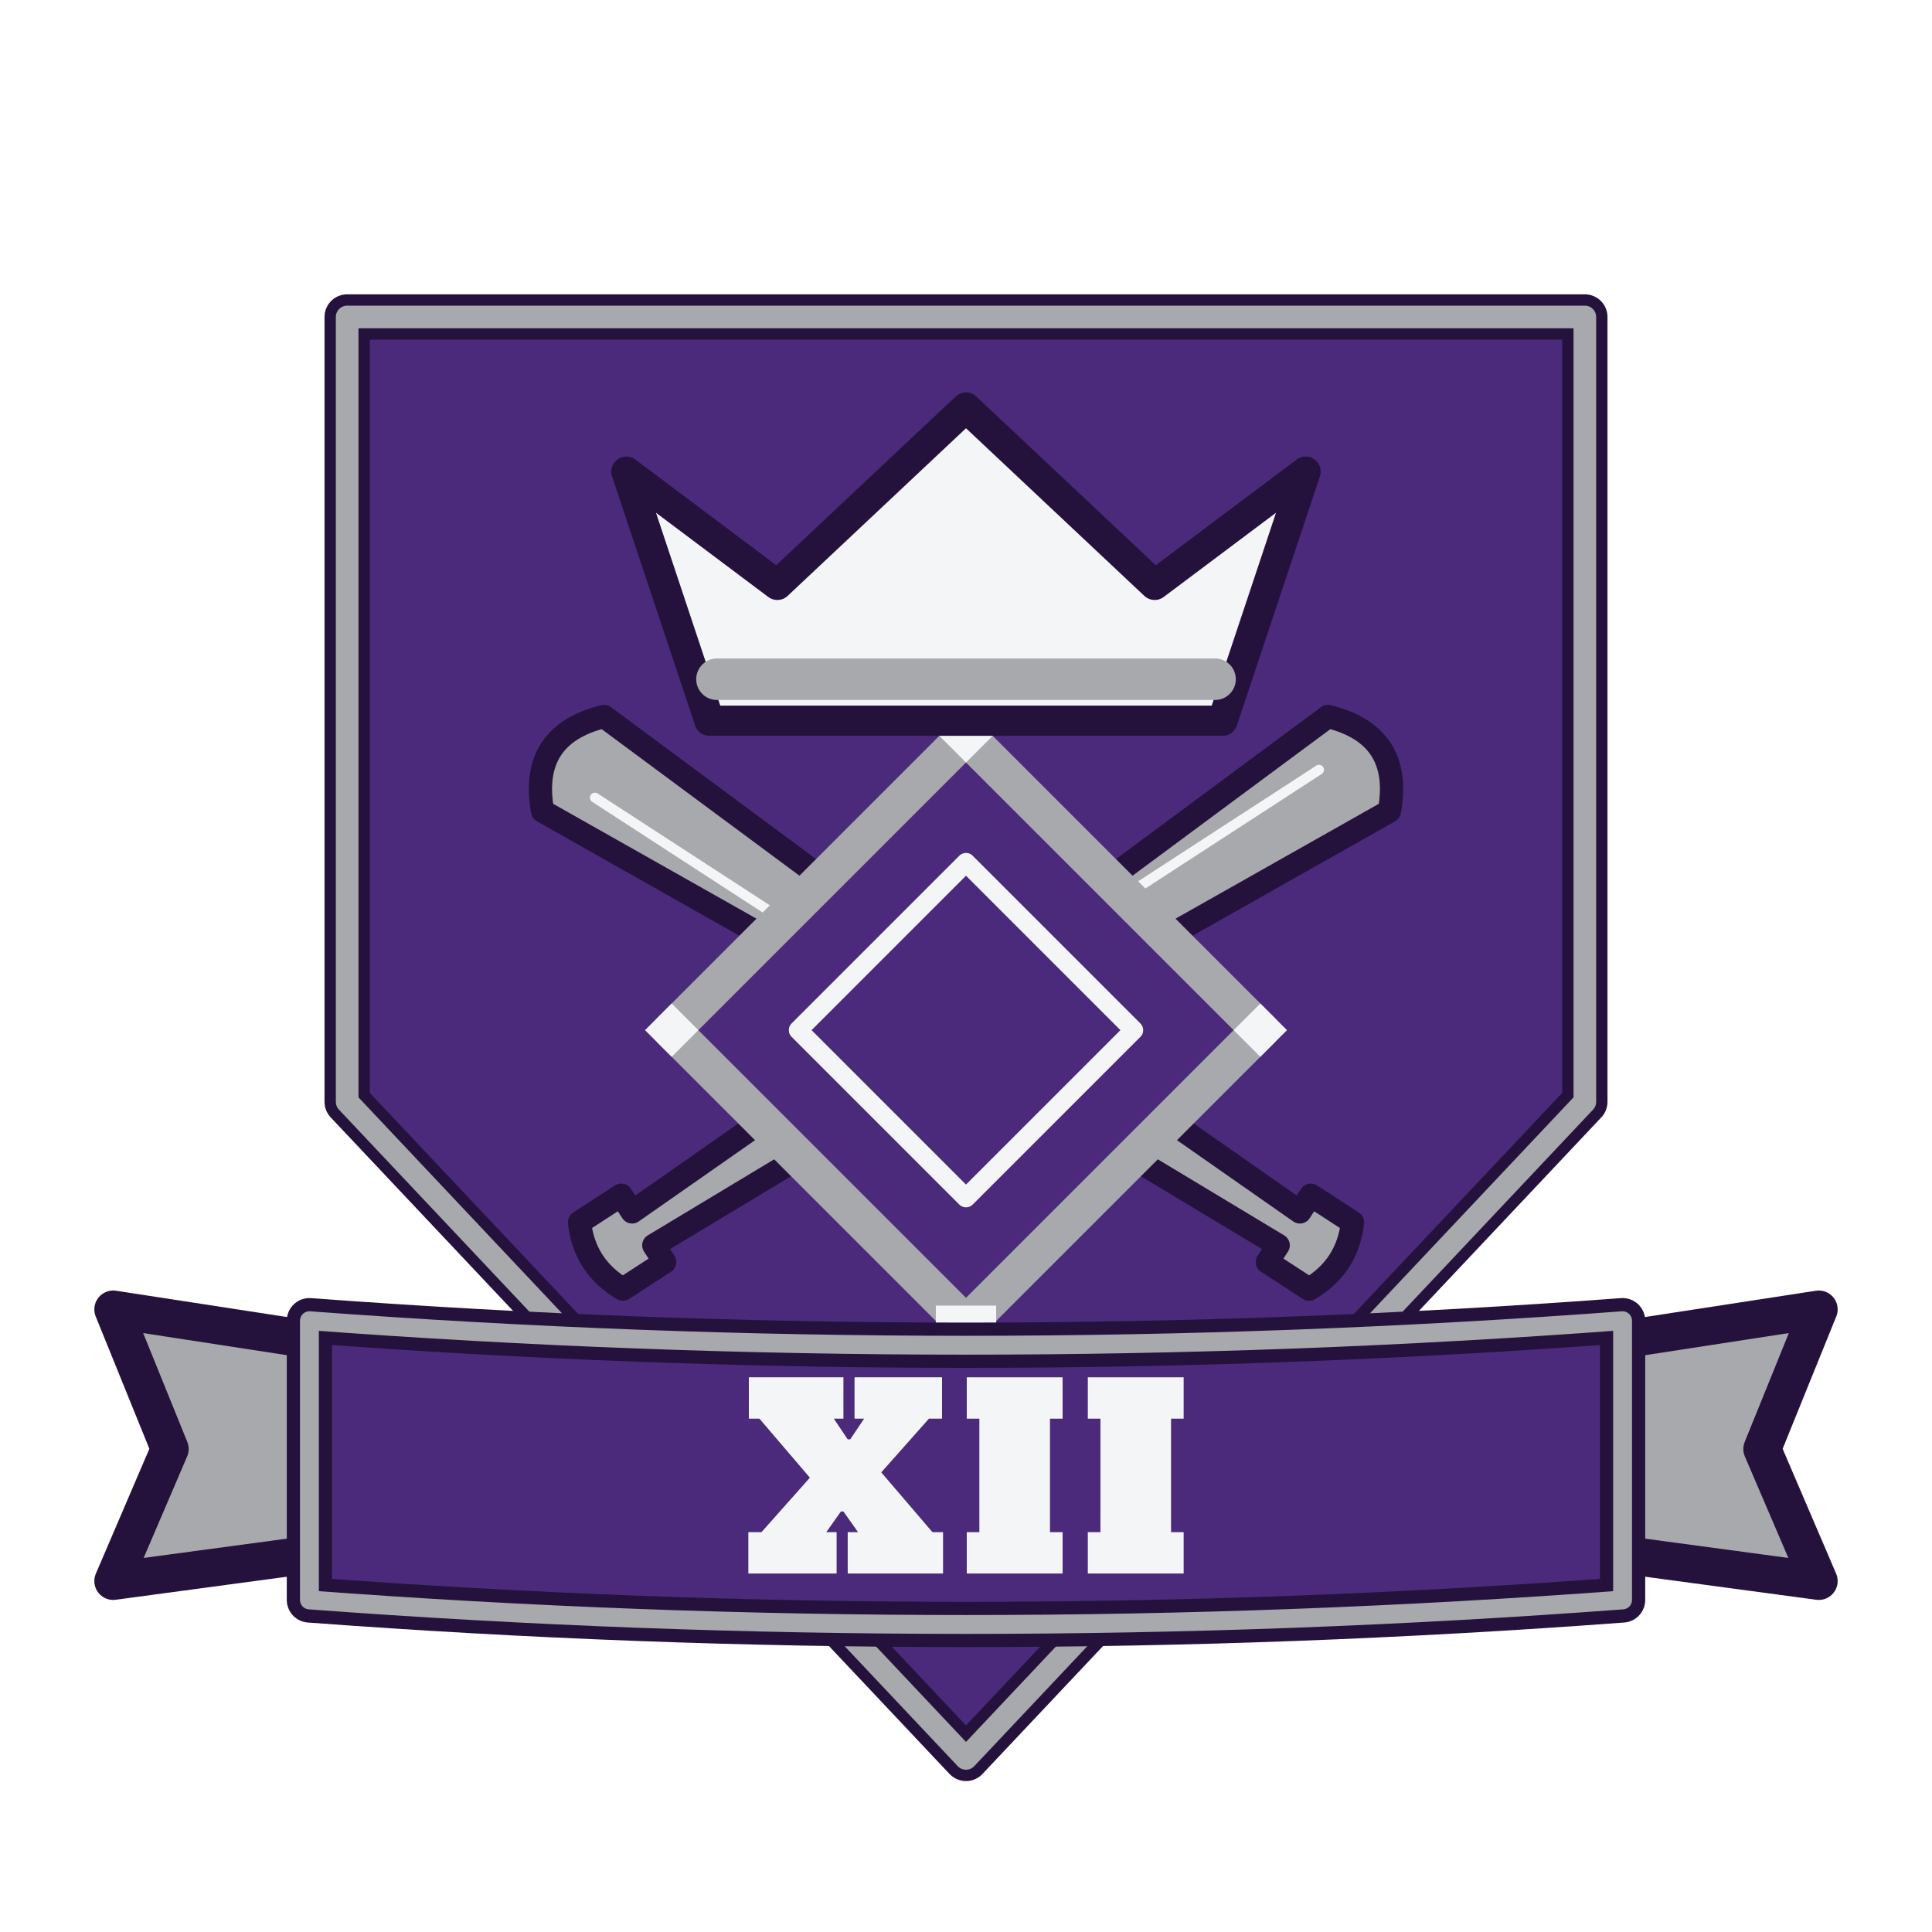
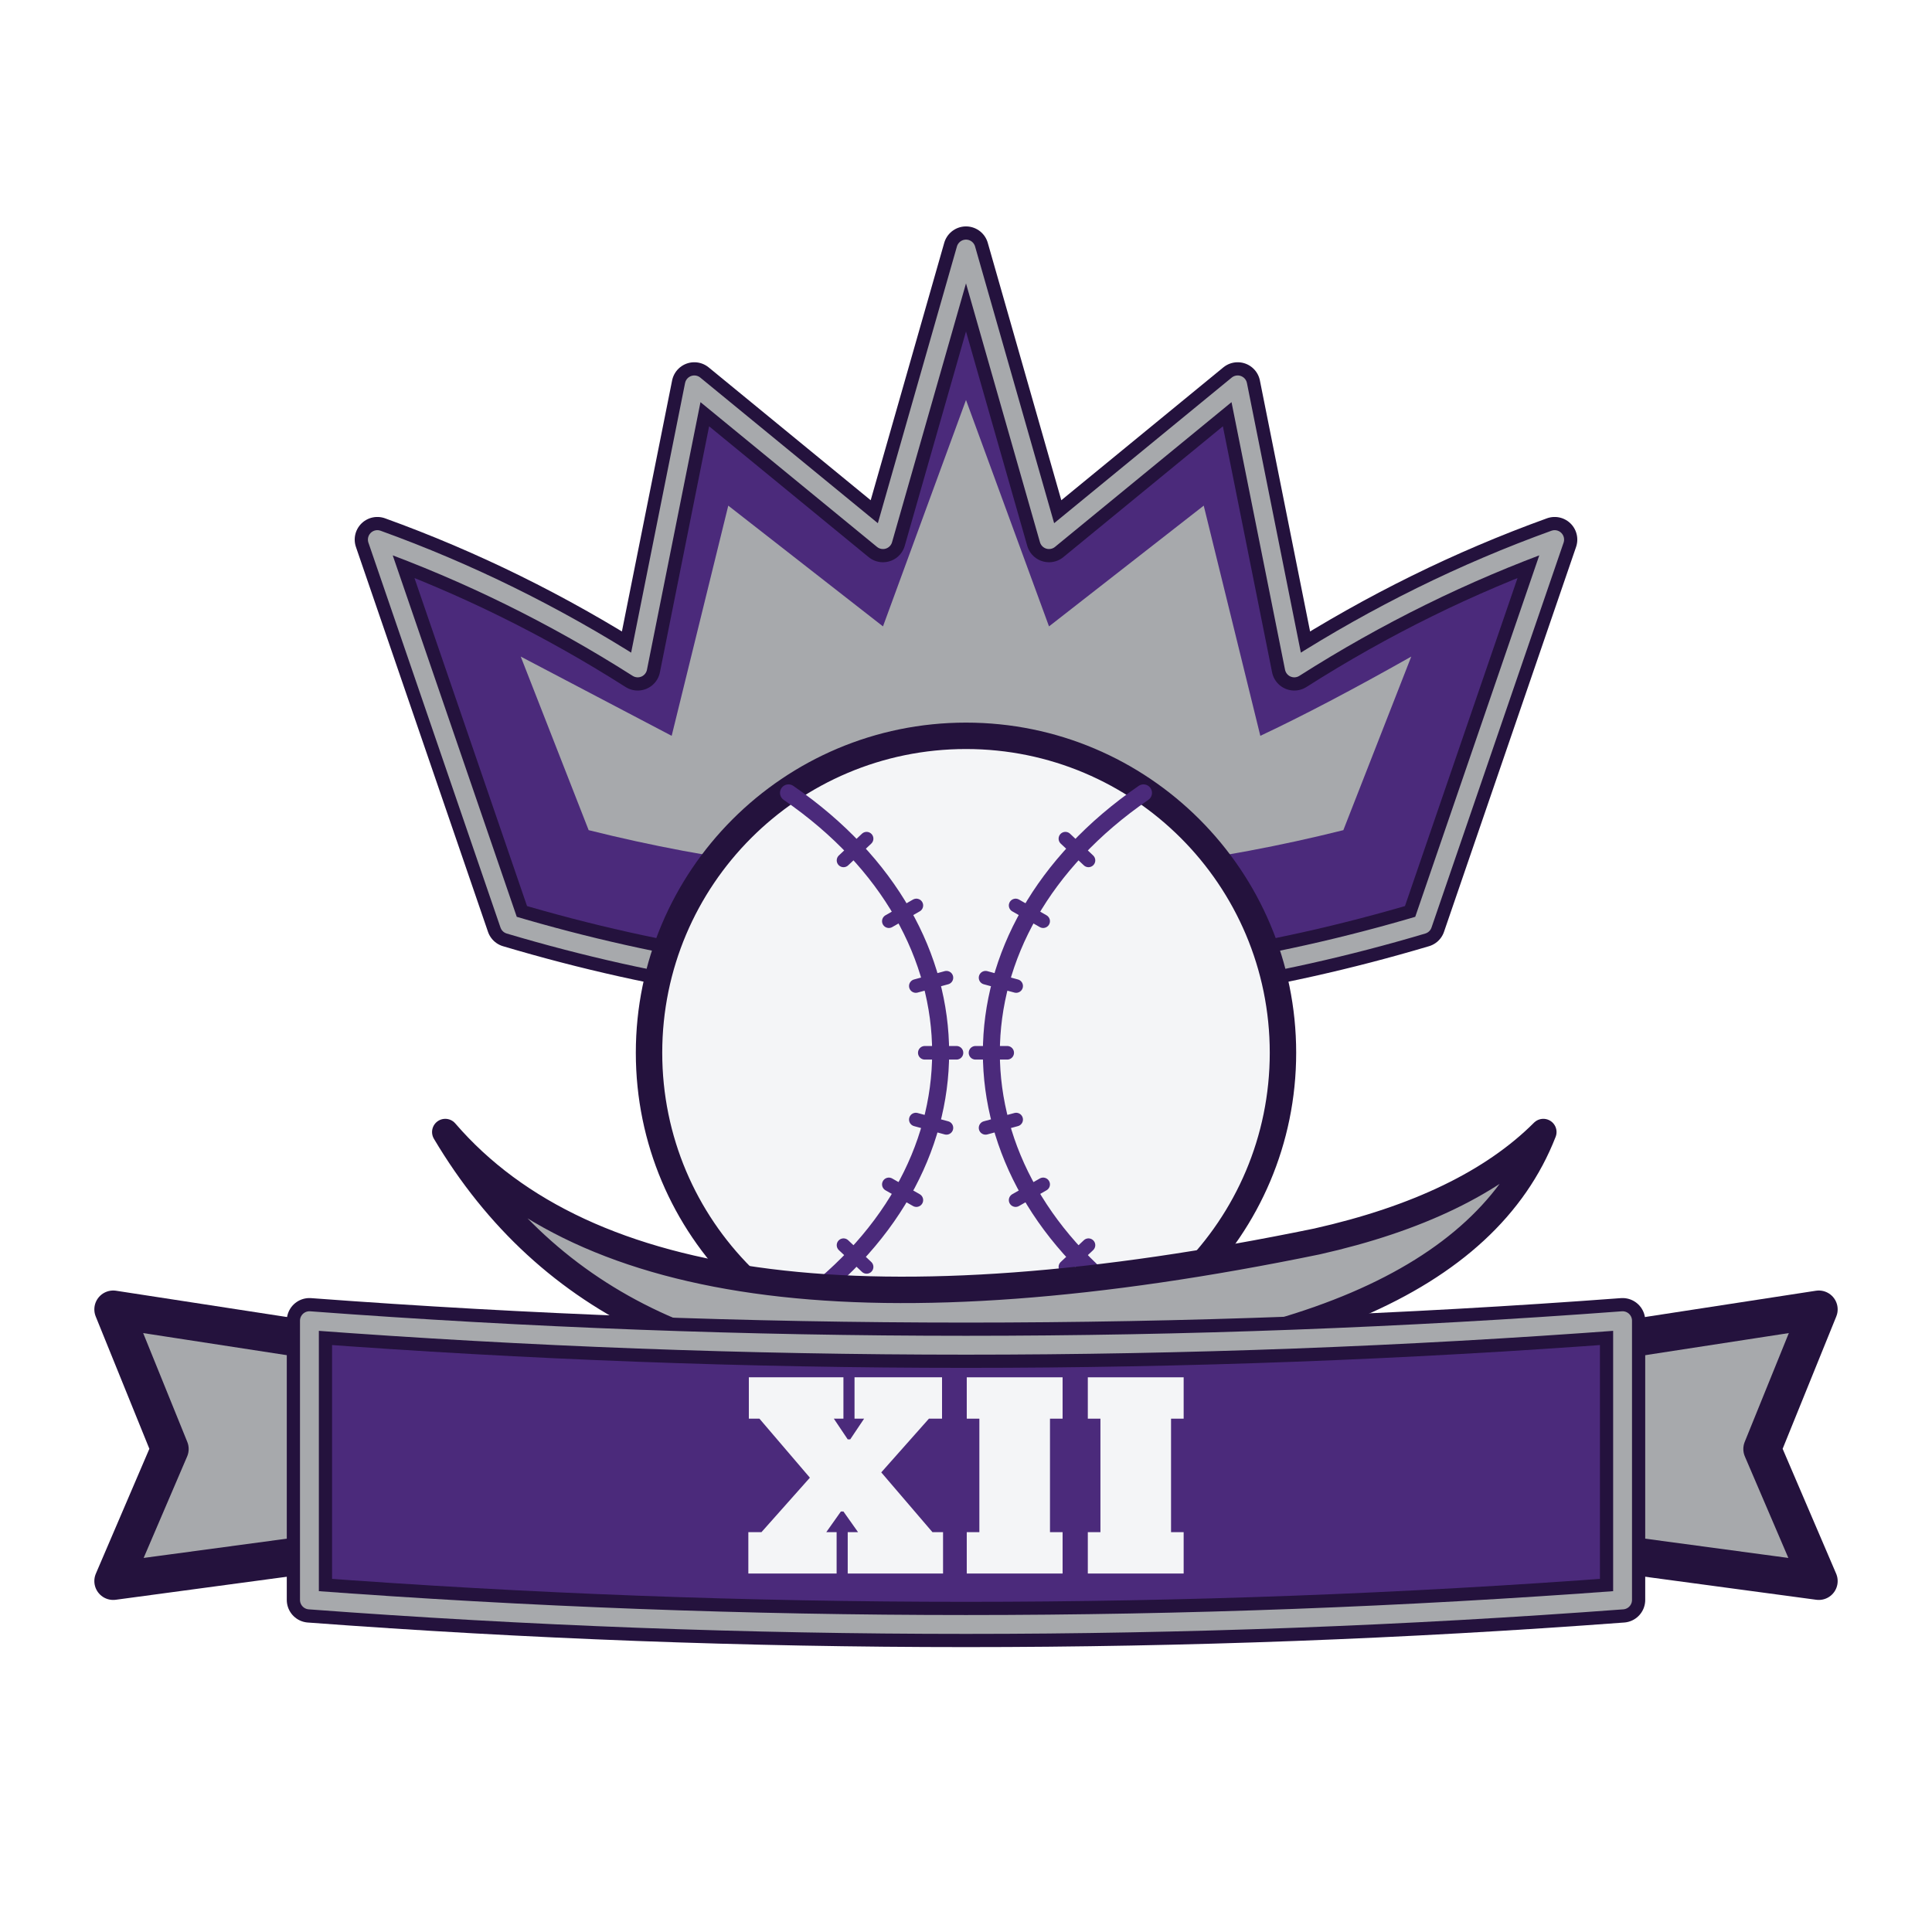
- <svg xmlns="http://www.w3.org/2000/svg" width="512" height="512" viewBox="0 0 512 512" role="img">
-   <defs>
-     <clipPath id="face-clip">
-       <path d="M92 84 H420 V292 L256 466 L92 292Z" fill="none" />
-     </clipPath>
-   </defs>
-   <g id="identity-geometry">
-     <path d="M92 84 H420 V292 L256 466 L92 292Z" fill="#4B2A7B" stroke="#24123D" stroke-width="12" stroke-linejoin="round" stroke-linecap="round" id="outer-border" />
-     <path d="M92 84 H420 V292 L256 466 L92 292Z" fill="none" stroke="#A7A9AC" stroke-width="6" stroke-linejoin="round" stroke-linecap="round" id="metal-band" />
-     <g id="crossed-bats">
-       <g transform="translate(256 270) rotate(-57) scale(0.88)">
-         <path d="M-17 -141 Q0 -157 17 -141 L12 -60 L6 116 H12 V131 Q0 137 -12 131 V116 H-6 L-12 -60Z" fill="#A7A9AC" stroke="#24123D" stroke-width="7" stroke-linejoin="round" stroke-linecap="round" />
-         <path d="M-5 -130 L-5 -60" fill="none" stroke="#F4F5F7" stroke-width="3" stroke-linejoin="round" stroke-linecap="round" />
-       </g>
-       <g transform="translate(256 270) rotate(57) scale(0.88)">
-         <path d="M-17 -141 Q0 -157 17 -141 L12 -60 L6 116 H12 V131 Q0 137 -12 131 V116 H-6 L-12 -60Z" fill="#A7A9AC" stroke="#24123D" stroke-width="7" stroke-linejoin="round" stroke-linecap="round" />
-         <path d="M-5 -130 L-5 -60" fill="none" stroke="#F4F5F7" stroke-width="3" stroke-linejoin="round" stroke-linecap="round" />
-       </g>
+ <svg xmlns="http://www.w3.org/2000/svg" width="512" height="512" viewBox="0 0 512 512">
+   <g id="crown-baseball-signature">
+     <path d="M100 143 Q136 156 169 177 L184 102 L234 143 L256 66 L278 143 L328 102 L343 177 Q376 156 412 143 L377 245 Q256 281 135 245Z" fill="#4B2A7B" stroke="#24123D" stroke-width="12" stroke-linejoin="round" stroke-linecap="round" />
+     <path d="M100 143 Q136 156 169 177 L184 102 L234 143 L256 66 L278 143 L328 102 L343 177 Q376 156 412 143 L377 245 Q256 281 135 245Z" fill="none" stroke="#A7A9AC" stroke-width="5" stroke-linejoin="round" stroke-linecap="round" />
+     <path d="M138 174 L156 220 Q256 245 356 220 L374 174 Q351 187 334 195 L319 134 L278 166 L256 106 L234 166 L193 134 L178 195Z" fill="#A7A9AC" />
+     <g id="baseball-and-stitches">
+       <circle cx="256" cy="279" r="84" fill="#F4F5F7" stroke="#24123D" stroke-width="7" />
+       <path d="M303.040 210.120 C249.280 247.080 249.280 310.920 303.040 347.880" fill="none" stroke="#4B2A7B" stroke-width="4.5" stroke-linejoin="round" stroke-linecap="round" />
+       <path d="M288.458 228.014 L282.342 222.256" fill="none" stroke="#4B2A7B" stroke-width="3.6" stroke-linejoin="round" stroke-linecap="round" />
+       <path d="M276.447 244.124 L269.153 239.956" fill="none" stroke="#4B2A7B" stroke-width="3.6" stroke-linejoin="round" stroke-linecap="round" />
+       <path d="M269.294 261.304 L261.186 259.106" fill="none" stroke="#4B2A7B" stroke-width="3.6" stroke-linejoin="round" stroke-linecap="round" />
+       <path d="M266.920 279.000 L258.520 279.000" fill="none" stroke="#4B2A7B" stroke-width="3.6" stroke-linejoin="round" stroke-linecap="round" />
+       <path d="M269.294 296.696 L261.186 298.894" fill="none" stroke="#4B2A7B" stroke-width="3.6" stroke-linejoin="round" stroke-linecap="round" />
+       <path d="M276.447 313.876 L269.153 318.044" fill="none" stroke="#4B2A7B" stroke-width="3.6" stroke-linejoin="round" stroke-linecap="round" />
+       <path d="M288.458 329.986 L282.342 335.744" fill="none" stroke="#4B2A7B" stroke-width="3.6" stroke-linejoin="round" stroke-linecap="round" />
+       <path d="M208.960 210.120 C262.720 247.080 262.720 310.920 208.960 347.880" fill="none" stroke="#4B2A7B" stroke-width="4.5" stroke-linejoin="round" stroke-linecap="round" />
+       <path d="M229.658 222.256 L223.542 228.014" fill="none" stroke="#4B2A7B" stroke-width="3.6" stroke-linejoin="round" stroke-linecap="round" />
+       <path d="M242.847 239.956 L235.553 244.124" fill="none" stroke="#4B2A7B" stroke-width="3.6" stroke-linejoin="round" stroke-linecap="round" />
+       <path d="M250.814 259.106 L242.706 261.304" fill="none" stroke="#4B2A7B" stroke-width="3.6" stroke-linejoin="round" stroke-linecap="round" />
+       <path d="M253.480 279.000 L245.080 279.000" fill="none" stroke="#4B2A7B" stroke-width="3.6" stroke-linejoin="round" stroke-linecap="round" />
+       <path d="M250.814 298.894 L242.706 296.696" fill="none" stroke="#4B2A7B" stroke-width="3.6" stroke-linejoin="round" stroke-linecap="round" />
+       <path d="M242.847 318.044 L235.553 313.876" fill="none" stroke="#4B2A7B" stroke-width="3.6" stroke-linejoin="round" stroke-linecap="round" />
+       <path d="M229.658 335.744 L223.542 329.986" fill="none" stroke="#4B2A7B" stroke-width="3.6" stroke-linejoin="round" stroke-linecap="round" />
    </g>
-     <g id="infield-diamond">
-       <path d="M256 195 L334 273 L256 351 L178 273Z" fill="#4B2A7B" stroke="#A7A9AC" stroke-width="10" stroke-linejoin="round" stroke-linecap="round" />
-       <path d="M256 228.54 L300.46 273 L256 317.46 L211.54 273Z" fill="none" stroke="#F4F5F7" stroke-width="5" stroke-linejoin="round" stroke-linecap="round" />
-       <rect x="251" y="190" width="10" height="10" fill="#F4F5F7" transform="rotate(45 256 195)" />
-       <rect x="329" y="268" width="10" height="10" fill="#F4F5F7" transform="rotate(45 334 273)" />
-       <rect x="173" y="268" width="10" height="10" fill="#F4F5F7" transform="rotate(45 178 273)" />
-       <path d="M248 346 H264 V356 L256 362 L248 356Z" fill="#F4F5F7" />
+     <path d="M118 300 Q174 365 349 329 Q389 320 409 300 Q386 359 257 365 Q159 369 118 300Z" fill="#A7A9AC" stroke="#24123D" stroke-width="7" stroke-linejoin="round" stroke-linecap="round" />
+   </g>
+   <g id="roman-ribbon">
+     <path d="M82 355 L30 347 L45 384 L30 419 L82 412Z" fill="#A7A9AC" stroke="#24123D" stroke-width="10" stroke-linejoin="round" stroke-linecap="round" />
+     <g transform="translate(512 0) scale(-1 1)">
+       <path d="M82 355 L30 347 L45 384 L30 419 L82 412Z" fill="#A7A9AC" stroke="#24123D" stroke-width="10" stroke-linejoin="round" stroke-linecap="round" />
    </g>
-     <g id="crown">
-       <path d="M166 125 L206 155 L256 108 L306 155 L346 125 L324 191 H188Z" fill="#F4F5F7" stroke="#24123D" stroke-width="8" stroke-linejoin="round" stroke-linecap="round" />
-       <path d="M190 180 H322" fill="none" stroke="#A7A9AC" stroke-width="11" stroke-linejoin="round" stroke-linecap="round" />
-     </g>
-     <g id="roman-ribbon">
-       <path d="M82 355 L30 347 L45 384 L30 419 L82 412Z" fill="#A7A9AC" stroke="#24123D" stroke-width="10" stroke-linejoin="round" stroke-linecap="round" />
-       <g transform="translate(512 0) scale(-1 1)">
-         <path d="M82 355 L30 347 L45 384 L30 419 L82 412Z" fill="#A7A9AC" stroke="#24123D" stroke-width="10" stroke-linejoin="round" stroke-linecap="round" />
-       </g>
-       <path d="M82 350 Q256 363 430 350 V424 Q256 437 82 424Z" fill="#4B2A7B" stroke="#24123D" stroke-width="12" stroke-linejoin="round" stroke-linecap="round" />
-       <path d="M82 350 Q256 363 430 350 V424 Q256 437 82 424Z" fill="none" stroke="#A7A9AC" stroke-width="5" stroke-linejoin="round" stroke-linecap="round" />
-       <g id="outlined-wordmark" data-wordmark="XII" data-font="Alfa Slab One Regular" transform="translate(197.383 417) scale(0.066838 -0.066838)">
-         <path d="M744 164H786V0H408V164H449L391 246H381L323 164H364V0H14V164H66L258 380L58 614H16V778H391V614H353L408 532H418L473 614H435V778H782V614H730L541 401Z" transform="translate(0 0)" fill="#F4F5F7" data-glyph="X" />
-         <path d="M20 0V164H70V614H20V778H400V614H350V164H400V0Z" transform="translate(860 0)" fill="#F4F5F7" data-glyph="I" />
-         <path d="M20 0V164H70V614H20V778H400V614H350V164H400V0Z" transform="translate(1340 0)" fill="#F4F5F7" data-glyph="I" />
-       </g>
+     <path d="M82 350 Q256 363 430 350 V424 Q256 437 82 424Z" fill="#4B2A7B" stroke="#24123D" stroke-width="12" stroke-linejoin="round" stroke-linecap="round" />
+     <path d="M82 350 Q256 363 430 350 V424 Q256 437 82 424Z" fill="none" stroke="#A7A9AC" stroke-width="5" stroke-linejoin="round" stroke-linecap="round" />
+     <g id="outlined-wordmark" data-wordmark="XII" data-font="Alfa Slab One Regular" transform="translate(197.383 417) scale(0.066838 -0.066838)">
+       <path d="M744 164H786V0H408V164H449L391 246H381L323 164H364V0H14V164H66L258 380L58 614H16V778H391V614H353L408 532H418L473 614H435V778H782V614H730L541 401Z" transform="translate(0 0)" fill="#F4F5F7" data-glyph="X" />
+       <path d="M20 0V164H70V614H20V778H400V614H350V164H400V0Z" transform="translate(860 0)" fill="#F4F5F7" data-glyph="I" />
+       <path d="M20 0V164H70V614H20V778H400V614H350V164H400V0Z" transform="translate(1340 0)" fill="#F4F5F7" data-glyph="I" />
    </g>
  </g>
</svg>
